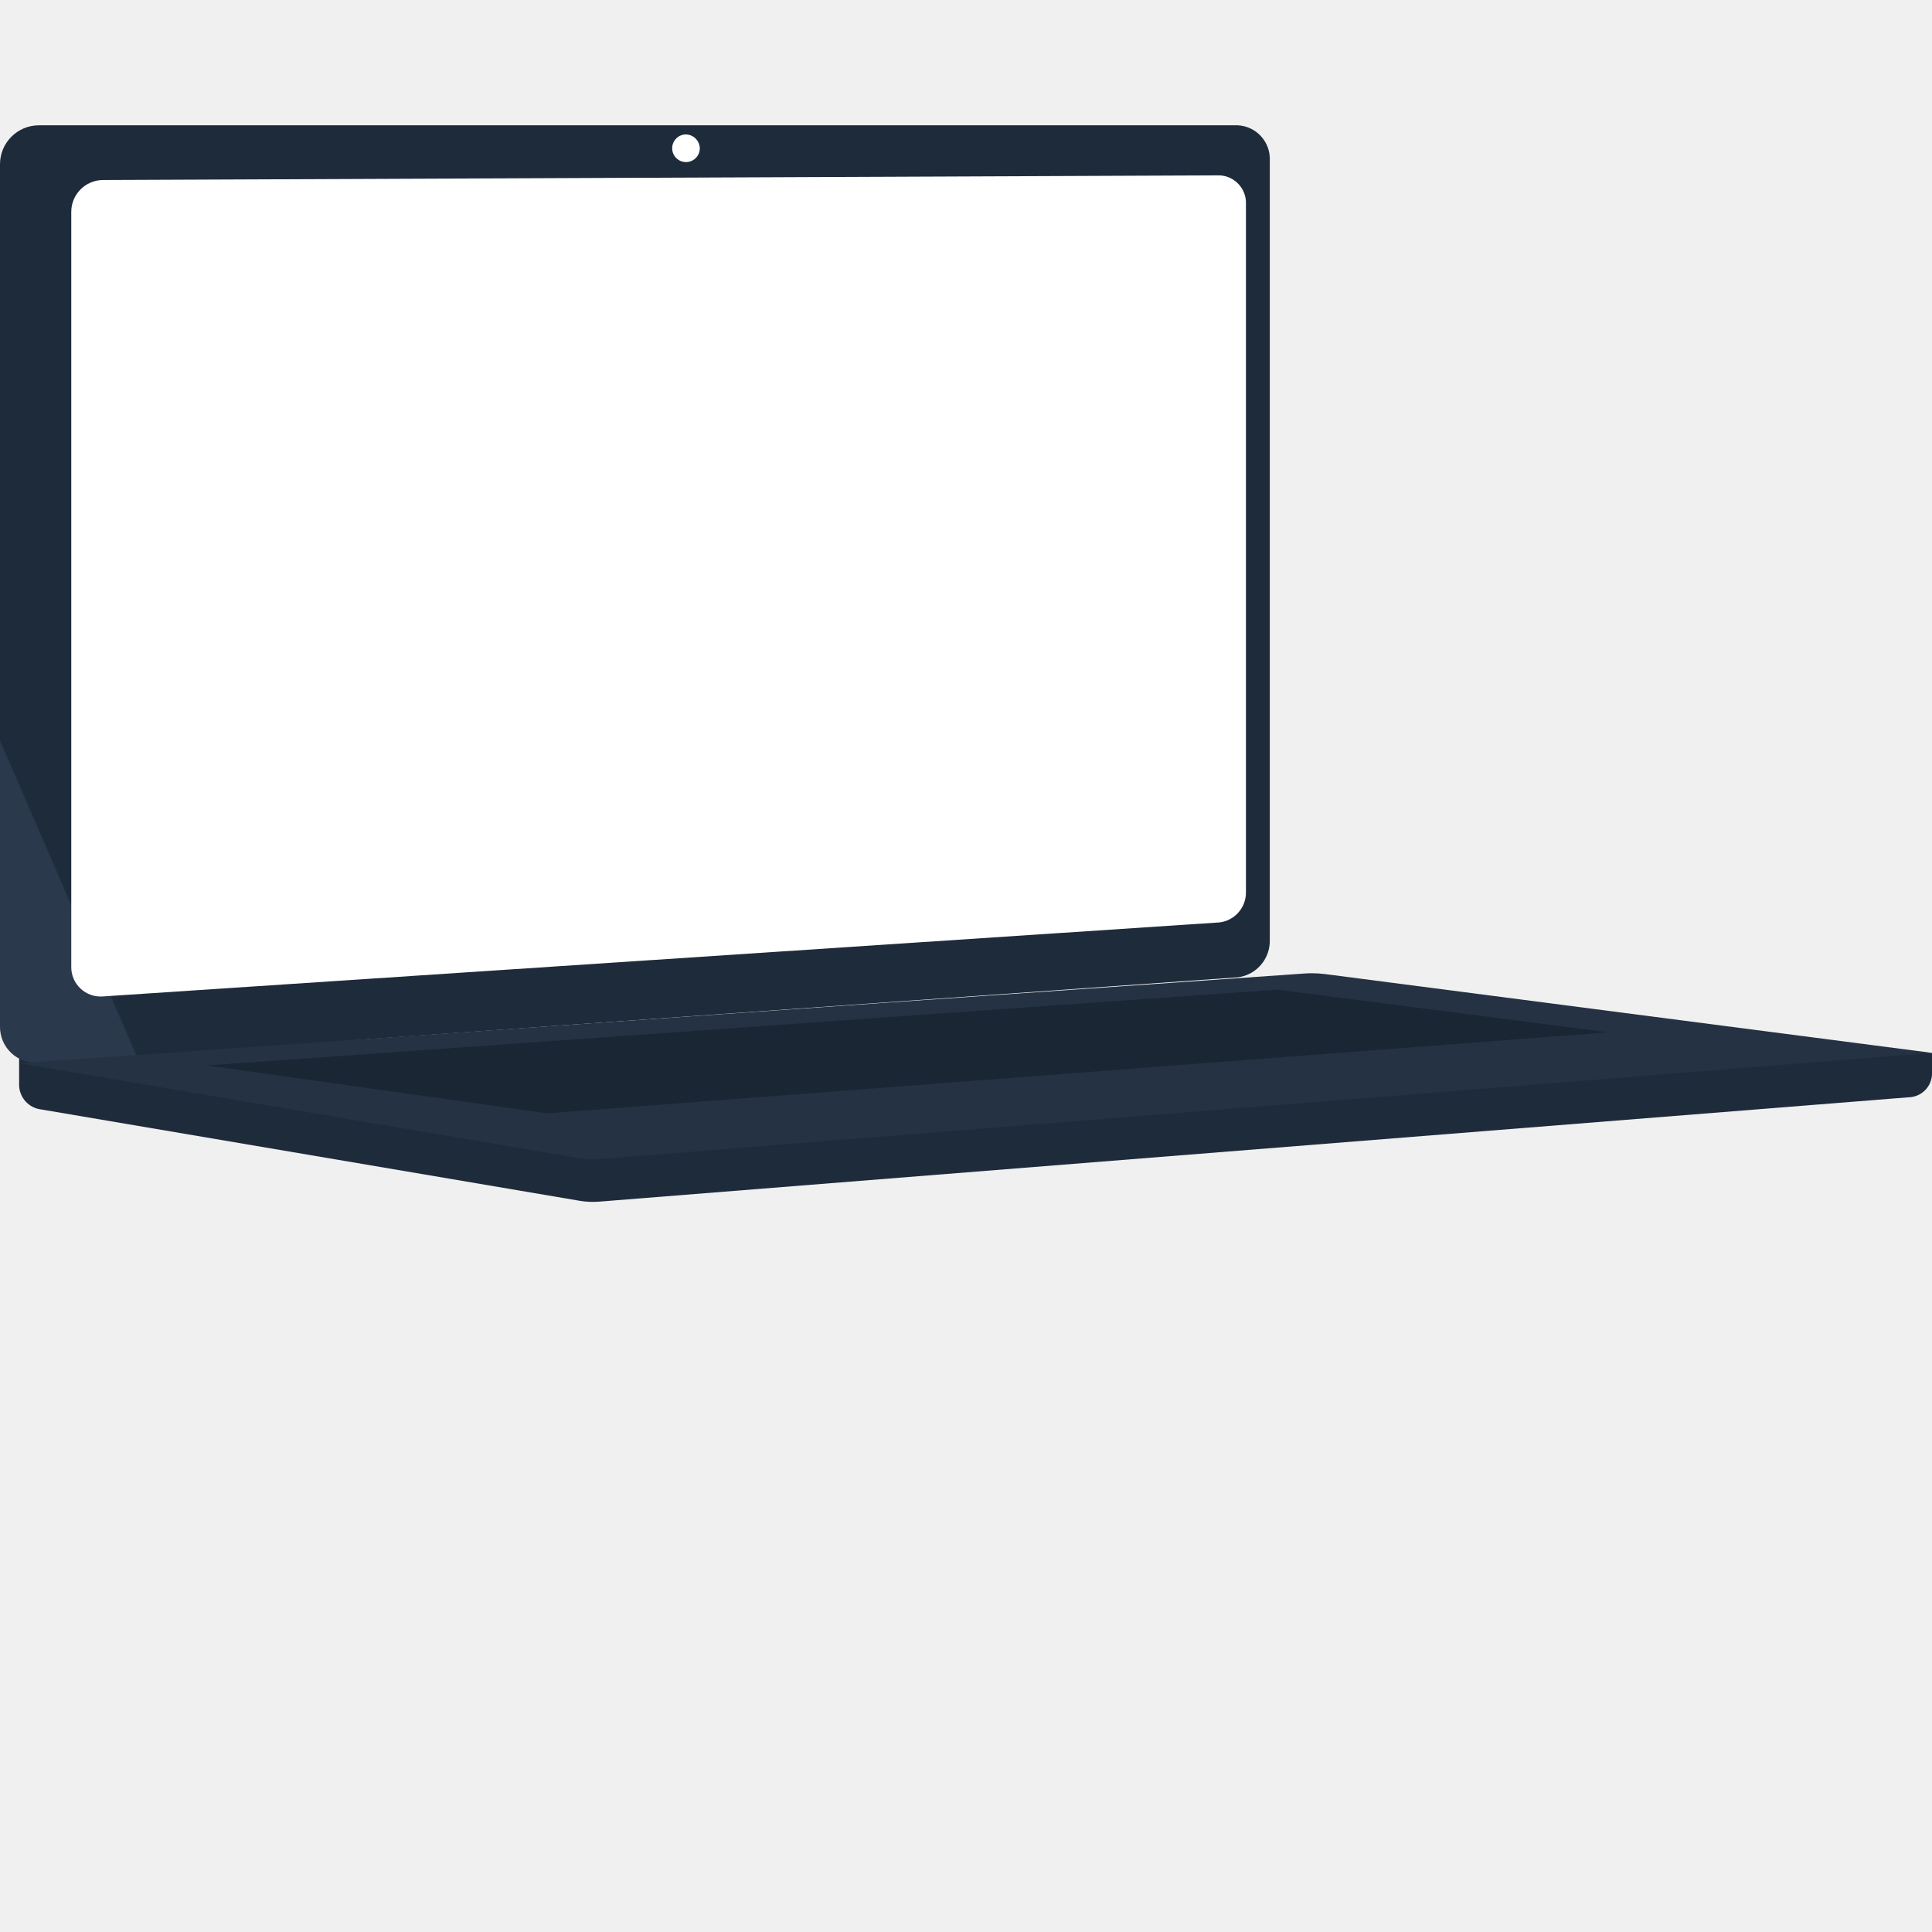
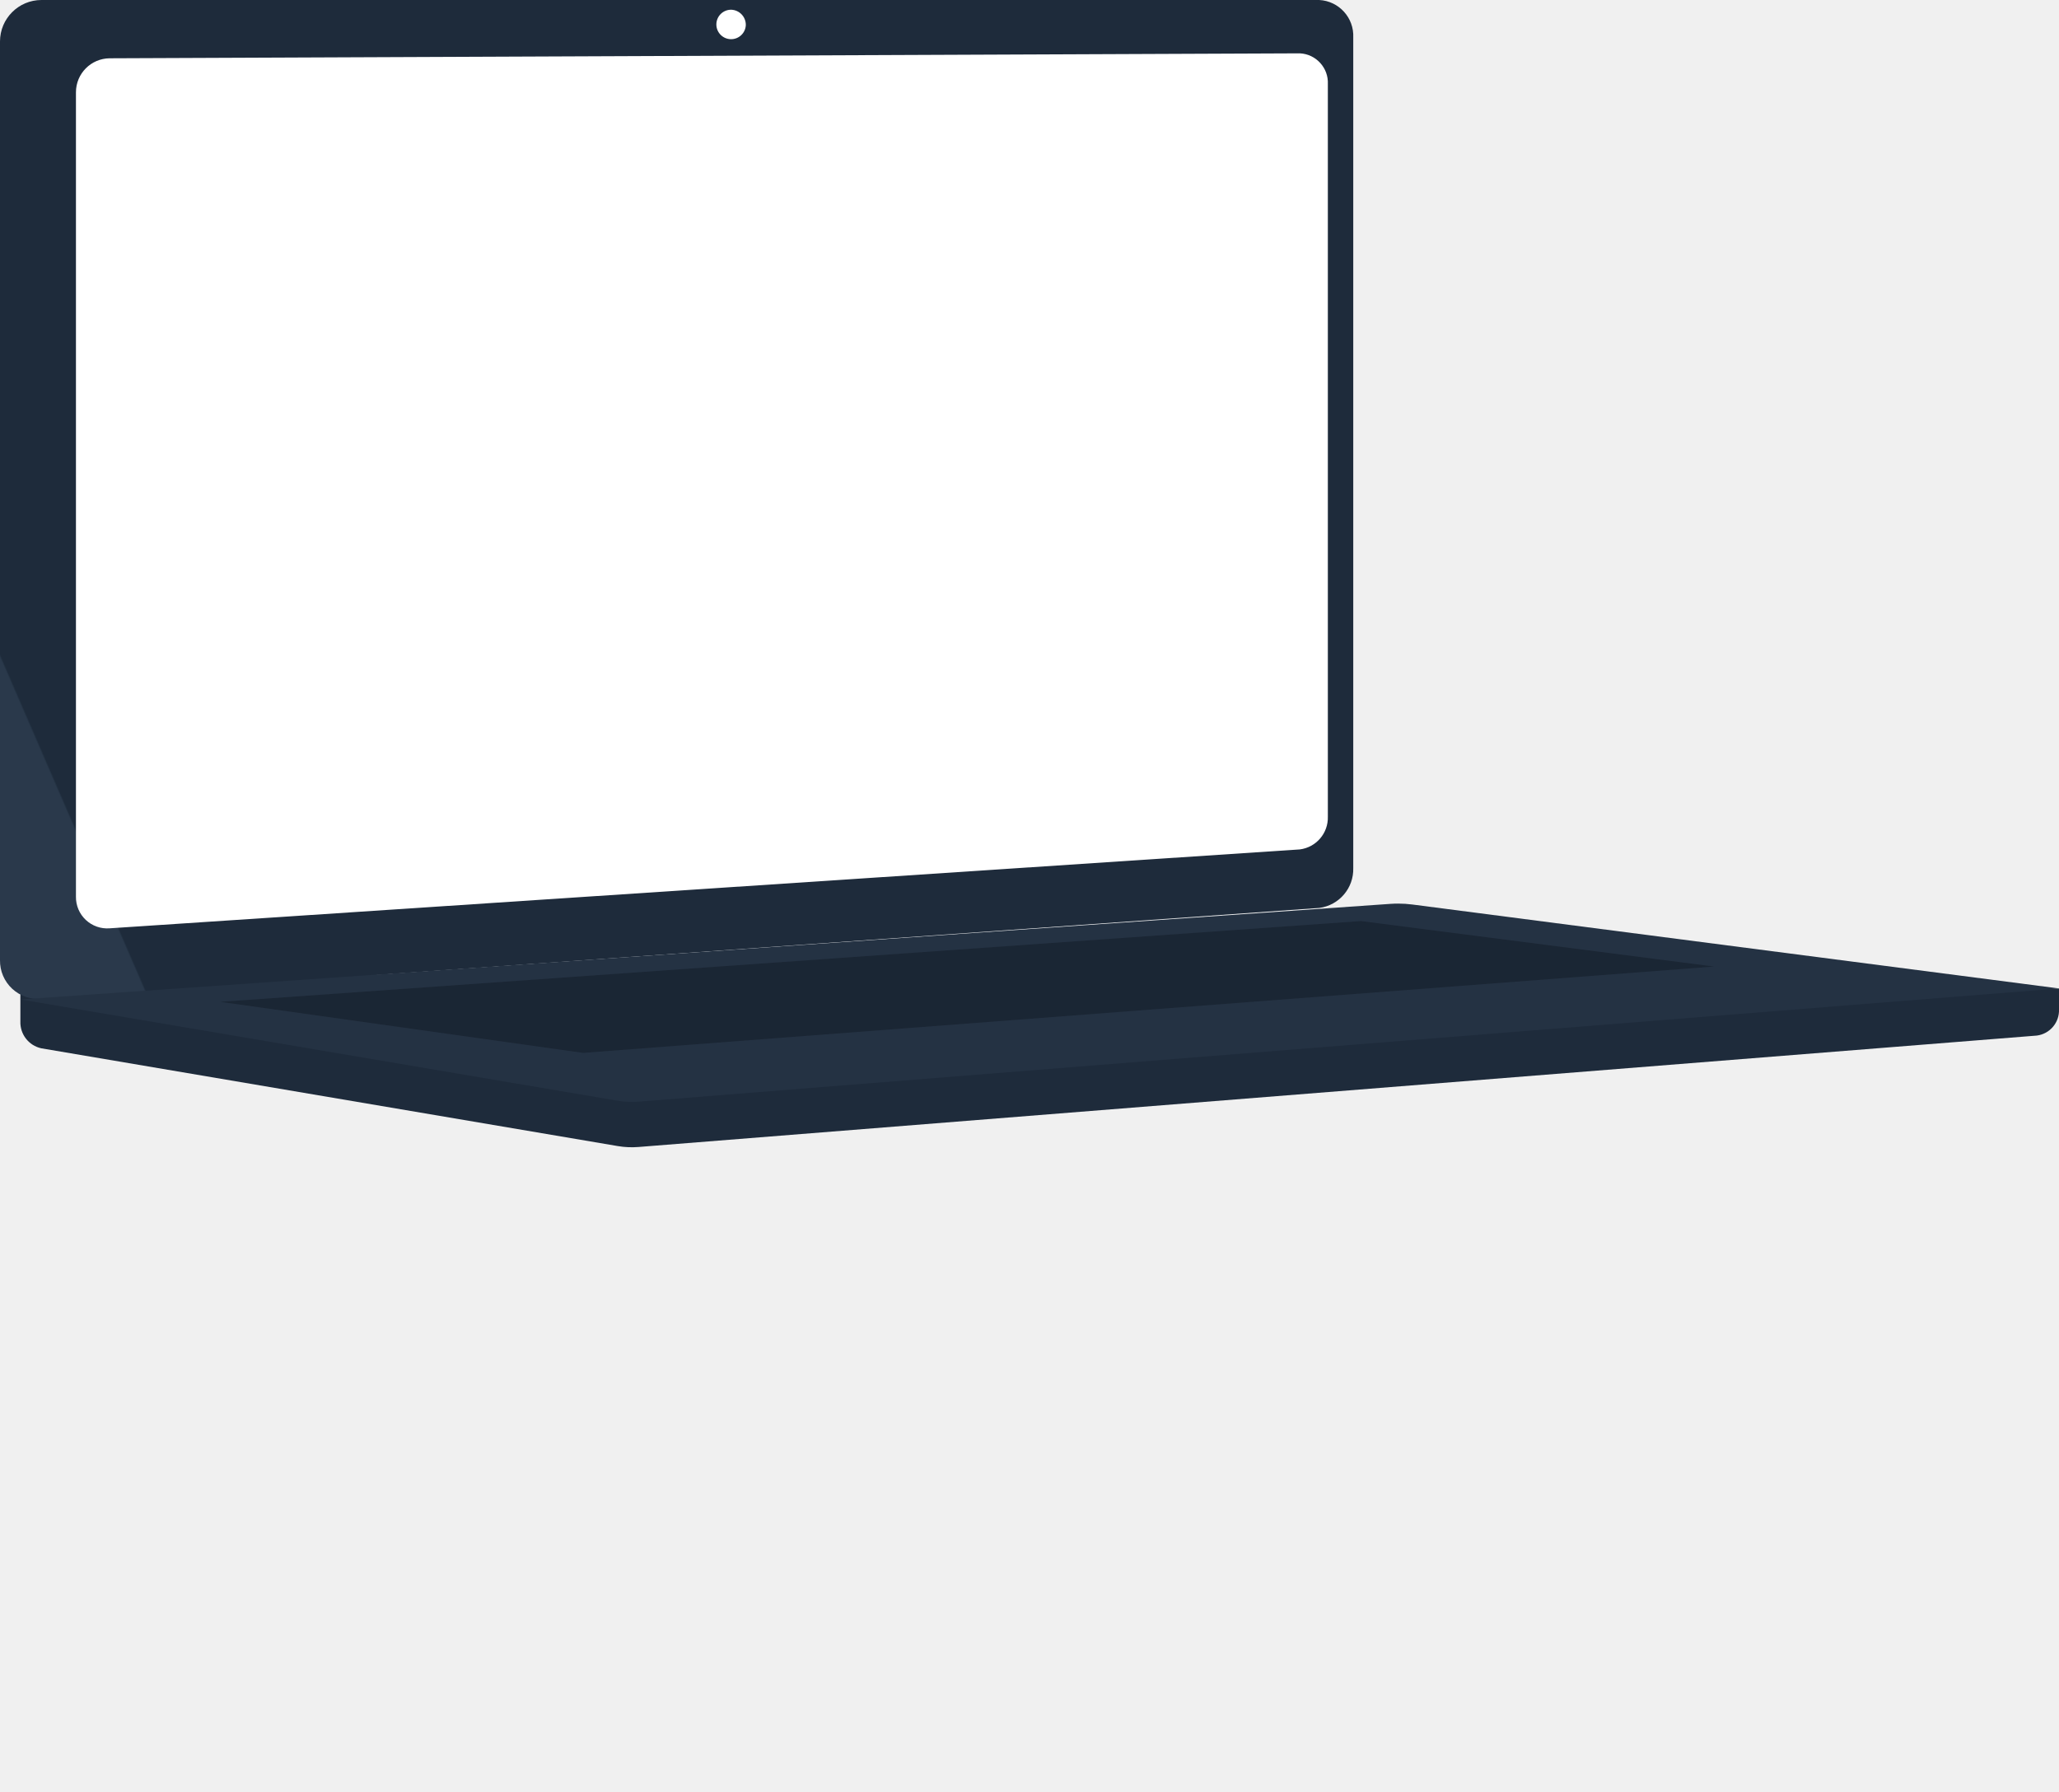
- <svg xmlns="http://www.w3.org/2000/svg" xmlns:xlink="http://www.w3.org/1999/xlink" id="Component_160_1" data-name="Component 160 – 1" width="80" height="80" viewBox="0 0 173.695 151.163">
+ <svg xmlns="http://www.w3.org/2000/svg" xmlns:xlink="http://www.w3.org/1999/xlink" id="Component_160_1" data-name="Component 160 – 1" height="151.163" viewBox="0 0 173.695 151.163" style="width:100%; height:100%">
  <defs>
    <clipPath id="clip-path">
      <rect id="Rectangle_556" data-name="Rectangle 556" width="173.695" height="96.788" fill="none" />
    </clipPath>
    <clipPath id="clip-path-2">
      <path id="Path_4176" data-name="Path 4176" d="M28.729,1374.5a2.243,2.243,0,0,0,1.766,2.275l48.63,8.248a7.069,7.069,0,0,0,1.745.077l117.966-9.4a2.148,2.148,0,0,0,1.869-2.221v-1.748l-171.976-1.416Z" transform="translate(-28.729 -1370.309)" fill="none" />
    </clipPath>
    <linearGradient id="linear-gradient" x1="-0.034" y1="0.592" x2="-0.033" y2="0.592" gradientUnits="objectBoundingBox">
      <stop offset="0" stop-color="#283649" />
      <stop offset="0.996" stop-color="#1e2b3b" />
      <stop offset="1" stop-color="#1e2b3b" />
    </linearGradient>
    <clipPath id="clip-path-3">
      <path id="Path_4177" data-name="Path 4177" d="M3.5,0A3.5,3.5,0,0,0,0,3.5V81.01a3.218,3.218,0,0,0,3.5,3.254L111.285,76.6a3.3,3.3,0,0,0,2.874-3.371V3.167A3.03,3.03,0,0,0,111.285,0Z" fill="none" />
    </clipPath>
    <linearGradient id="linear-gradient-2" x1="0.086" y1="0.947" x2="0.087" y2="0.947" gradientUnits="objectBoundingBox">
      <stop offset="0" stop-color="#2a394b" />
      <stop offset="0.959" stop-color="#1e2c3c" />
      <stop offset="0.996" stop-color="#1e2b3b" />
      <stop offset="1" stop-color="#1e2b3b" />
    </linearGradient>
    <clipPath id="clip-path-4">
      <path id="Path_4178" data-name="Path 4178" d="M210.343,75.223l-100.393.418a2.868,2.868,0,0,0-2.845,2.872V146.37a2.637,2.637,0,0,0,2.845,2.671l100.393-6.655a2.705,2.705,0,0,0,2.371-2.762V77.818a2.484,2.484,0,0,0-2.362-2.595h-.009" transform="translate(-107.105 -75.223)" fill="#fff" />
    </clipPath>
    <clipPath id="clip-path-5">
      <rect id="Rectangle_552" data-name="Rectangle 552" width="173.694" height="96.788" fill="none" />
    </clipPath>
    <clipPath id="clip-path-6">
      <path id="Path_4180" data-name="Path 4180" d="M144.31,1274.319l-115.581,8.065,50.4,8.547a7.075,7.075,0,0,0,1.745.077l119.835-9.552-54.556-7.082a9.264,9.264,0,0,0-1.194-.077q-.322,0-.645.022" transform="translate(-28.729 -1274.297)" fill="none" />
    </clipPath>
    <linearGradient id="linear-gradient-3" x1="-0.01" y1="1.227" x2="-0.01" y2="1.227" xlink:href="#linear-gradient-2" />
    <clipPath id="clip-path-8">
      <rect id="Rectangle_554" data-name="Rectangle 554" width="126.006" height="11.119" fill="none" />
    </clipPath>
  </defs>
  <g id="Group_1370" data-name="Group 1370">
    <g id="Group_1369" data-name="Group 1369" clip-path="url(#clip-path)">
      <g id="Group_1355" data-name="Group 1355" transform="translate(1.719 81.976)">
        <g id="Group_1354" data-name="Group 1354" clip-path="url(#clip-path-2)">
          <rect id="Rectangle_549" data-name="Rectangle 549" width="164.303" height="80.272" transform="matrix(0.922, -0.387, 0.387, 0.922, -5.296, 2.225)" fill="url(#linear-gradient)" />
        </g>
      </g>
      <g id="Group_1357" data-name="Group 1357">
        <g id="Group_1356" data-name="Group 1356" clip-path="url(#clip-path-3)">
          <rect id="Rectangle_550" data-name="Rectangle 550" width="137.935" height="122.023" transform="translate(-30.133 12.656) rotate(-22.782)" fill="url(#linear-gradient-2)" />
        </g>
      </g>
      <g id="Group_1359" data-name="Group 1359" transform="translate(6.407 4.5)">
        <g id="Group_1358" data-name="Group 1358" clip-path="url(#clip-path-4)">
          <rect id="Rectangle_551" data-name="Rectangle 551" width="118.169" height="128.665" transform="matrix(0.522, -0.853, 0.853, 0.522, -32.906, 53.794)" fill="#fff" />
        </g>
      </g>
      <g id="Group_1361" data-name="Group 1361">
        <g id="Group_1360" data-name="Group 1360" clip-path="url(#clip-path-5)">
          <path id="Path_4179" data-name="Path 4179" d="M1012.691,14.957a1.243,1.243,0,1,1-1.24-1.3,1.278,1.278,0,0,1,1.24,1.3" transform="translate(-949.775 -12.837)" fill="#fff" />
        </g>
      </g>
      <g id="Group_1363" data-name="Group 1363" transform="translate(1.719 76.233)">
        <g id="Group_1362" data-name="Group 1362" clip-path="url(#clip-path-6)">
          <rect id="Rectangle_553" data-name="Rectangle 553" width="171.976" height="16.758" transform="translate(0 0)" fill="url(#linear-gradient-3)" />
        </g>
      </g>
      <g id="Group_1368" data-name="Group 1368">
        <g id="Group_1367" data-name="Group 1367" clip-path="url(#clip-path-5)">
          <g id="Group_1366" data-name="Group 1366" transform="translate(18.584 77.708)" opacity="0.3" style="mix-blend-mode: multiply;isolation: isolate">
            <g id="Group_1365" data-name="Group 1365">
              <g id="Group_1364" data-name="Group 1364" clip-path="url(#clip-path-8)">
                <path id="Path_4181" data-name="Path 4181" d="M310.644,1305.781l96.225-6.814,29.781,3.835-95.4,7.284Z" transform="translate(-310.644 -1298.967)" fill="#1e2b3b" />
              </g>
            </g>
          </g>
        </g>
      </g>
    </g>
  </g>
</svg>
